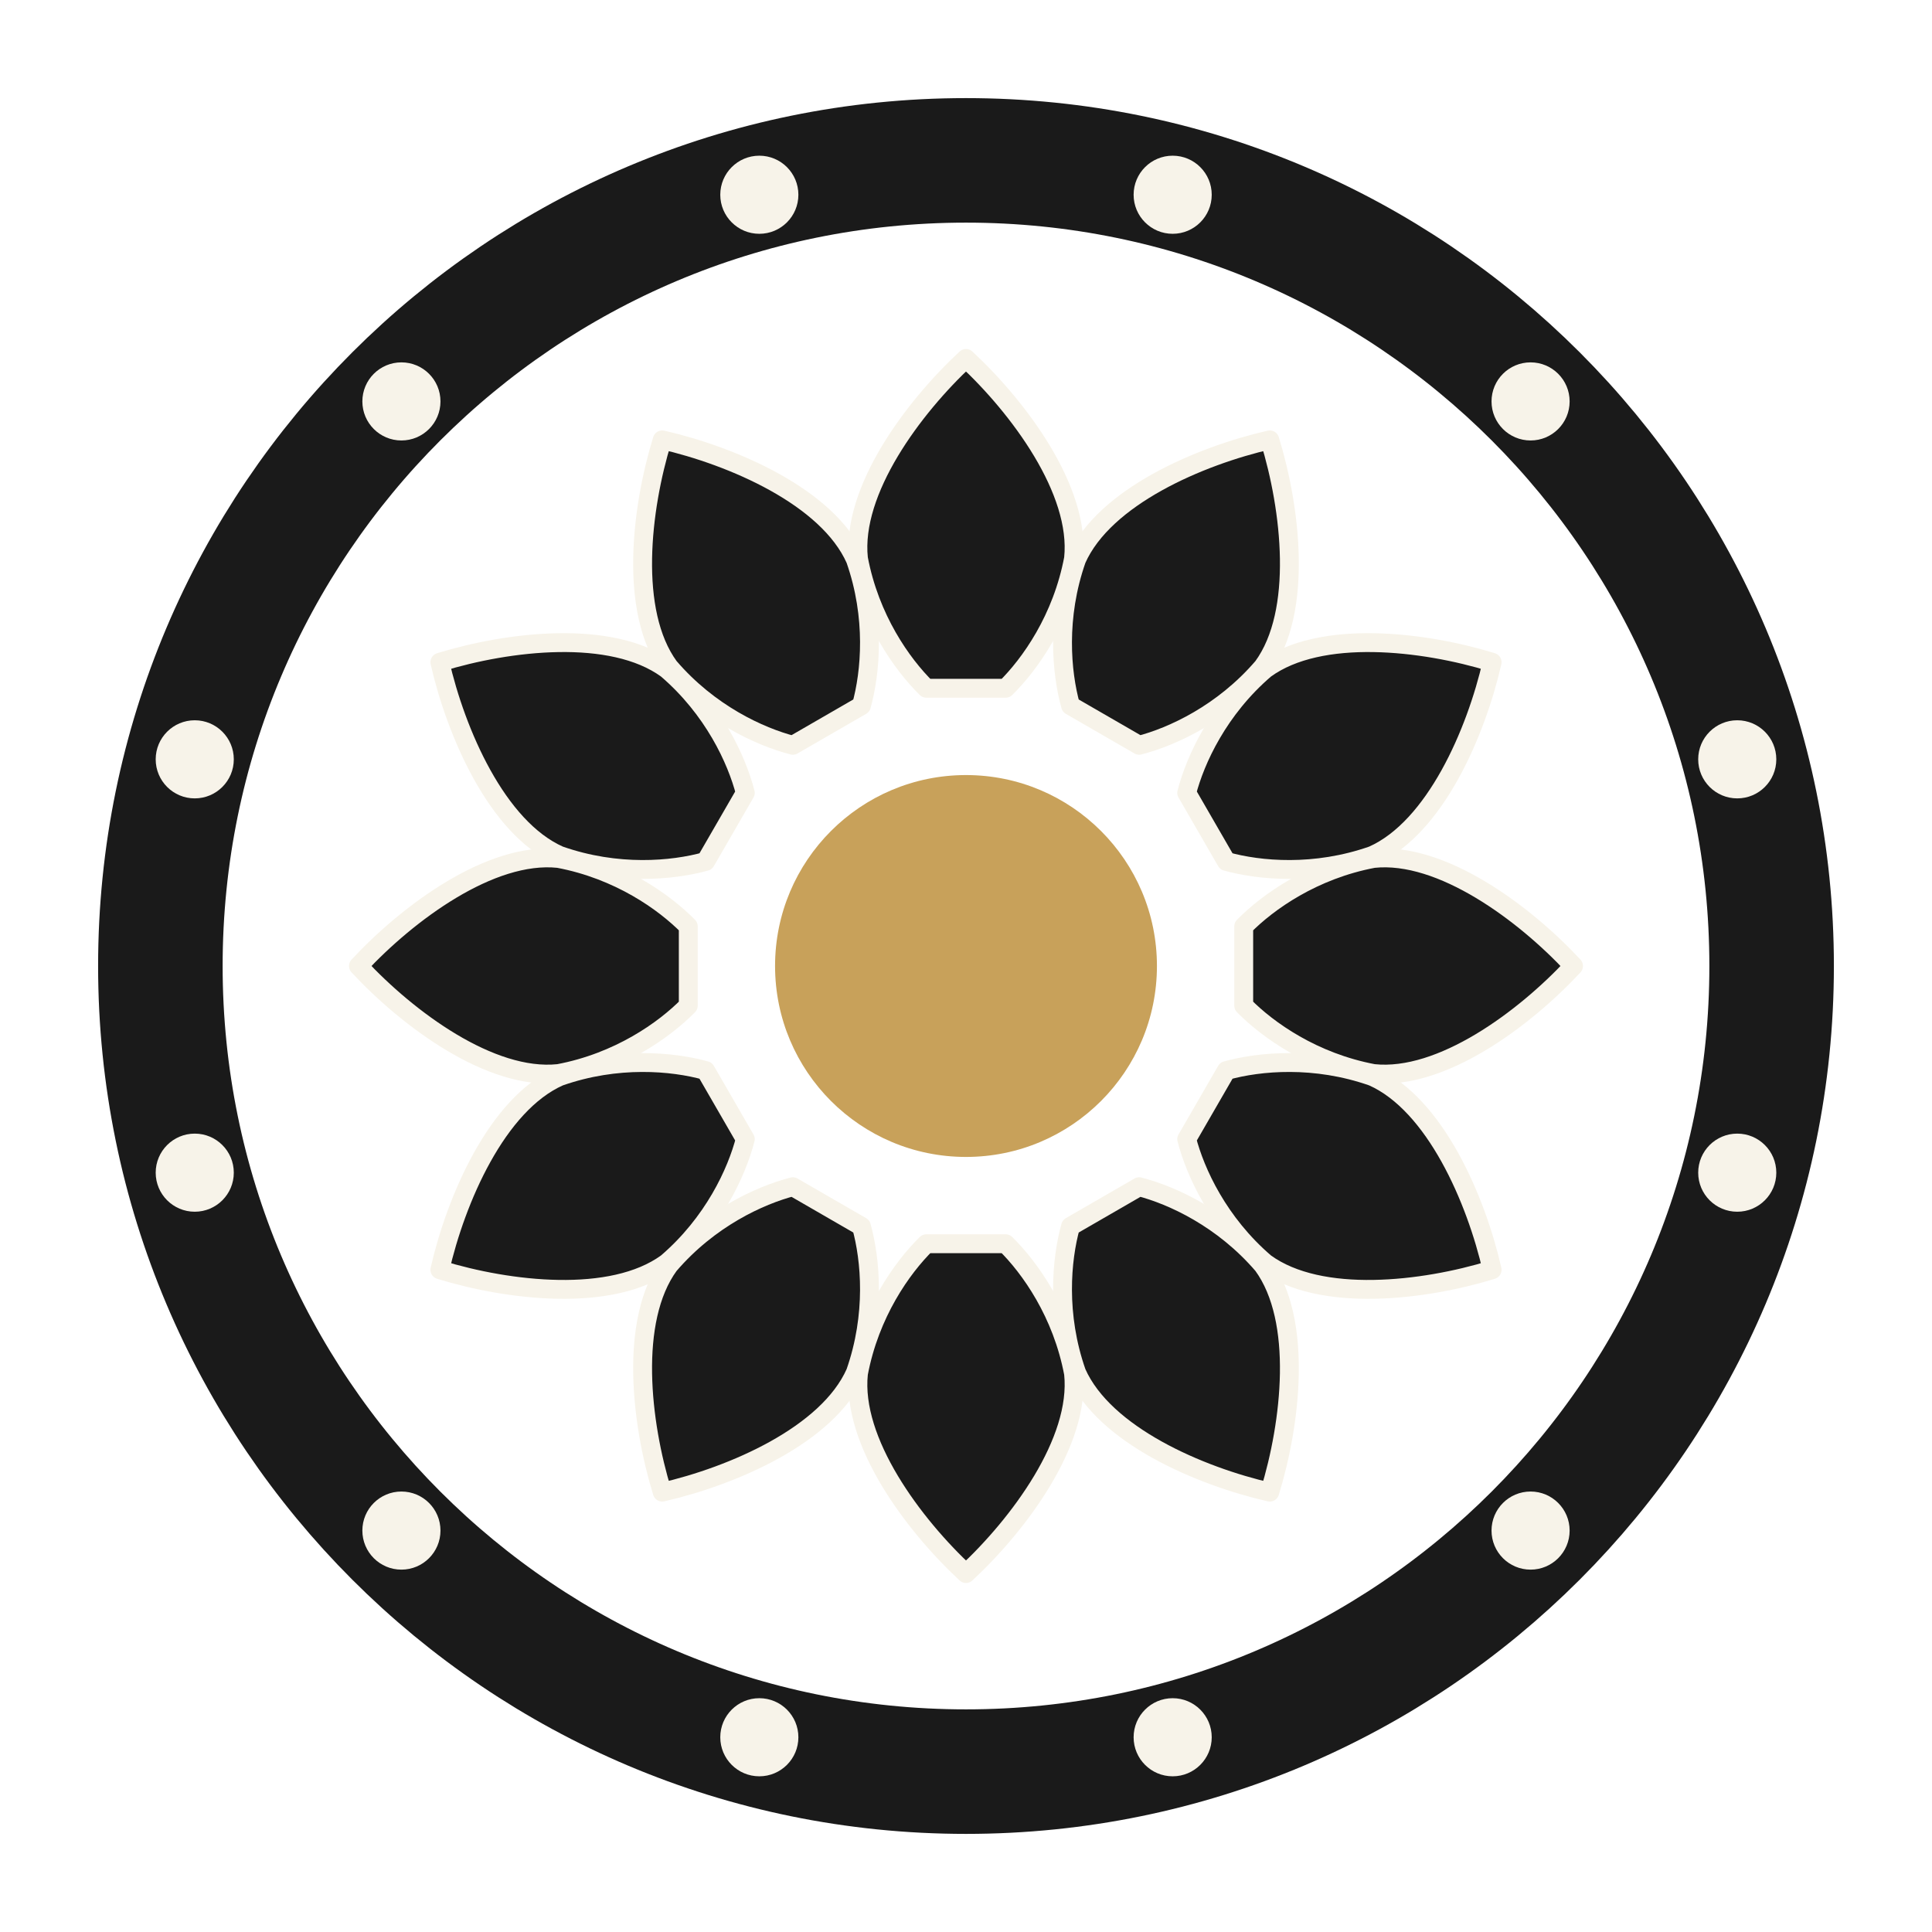
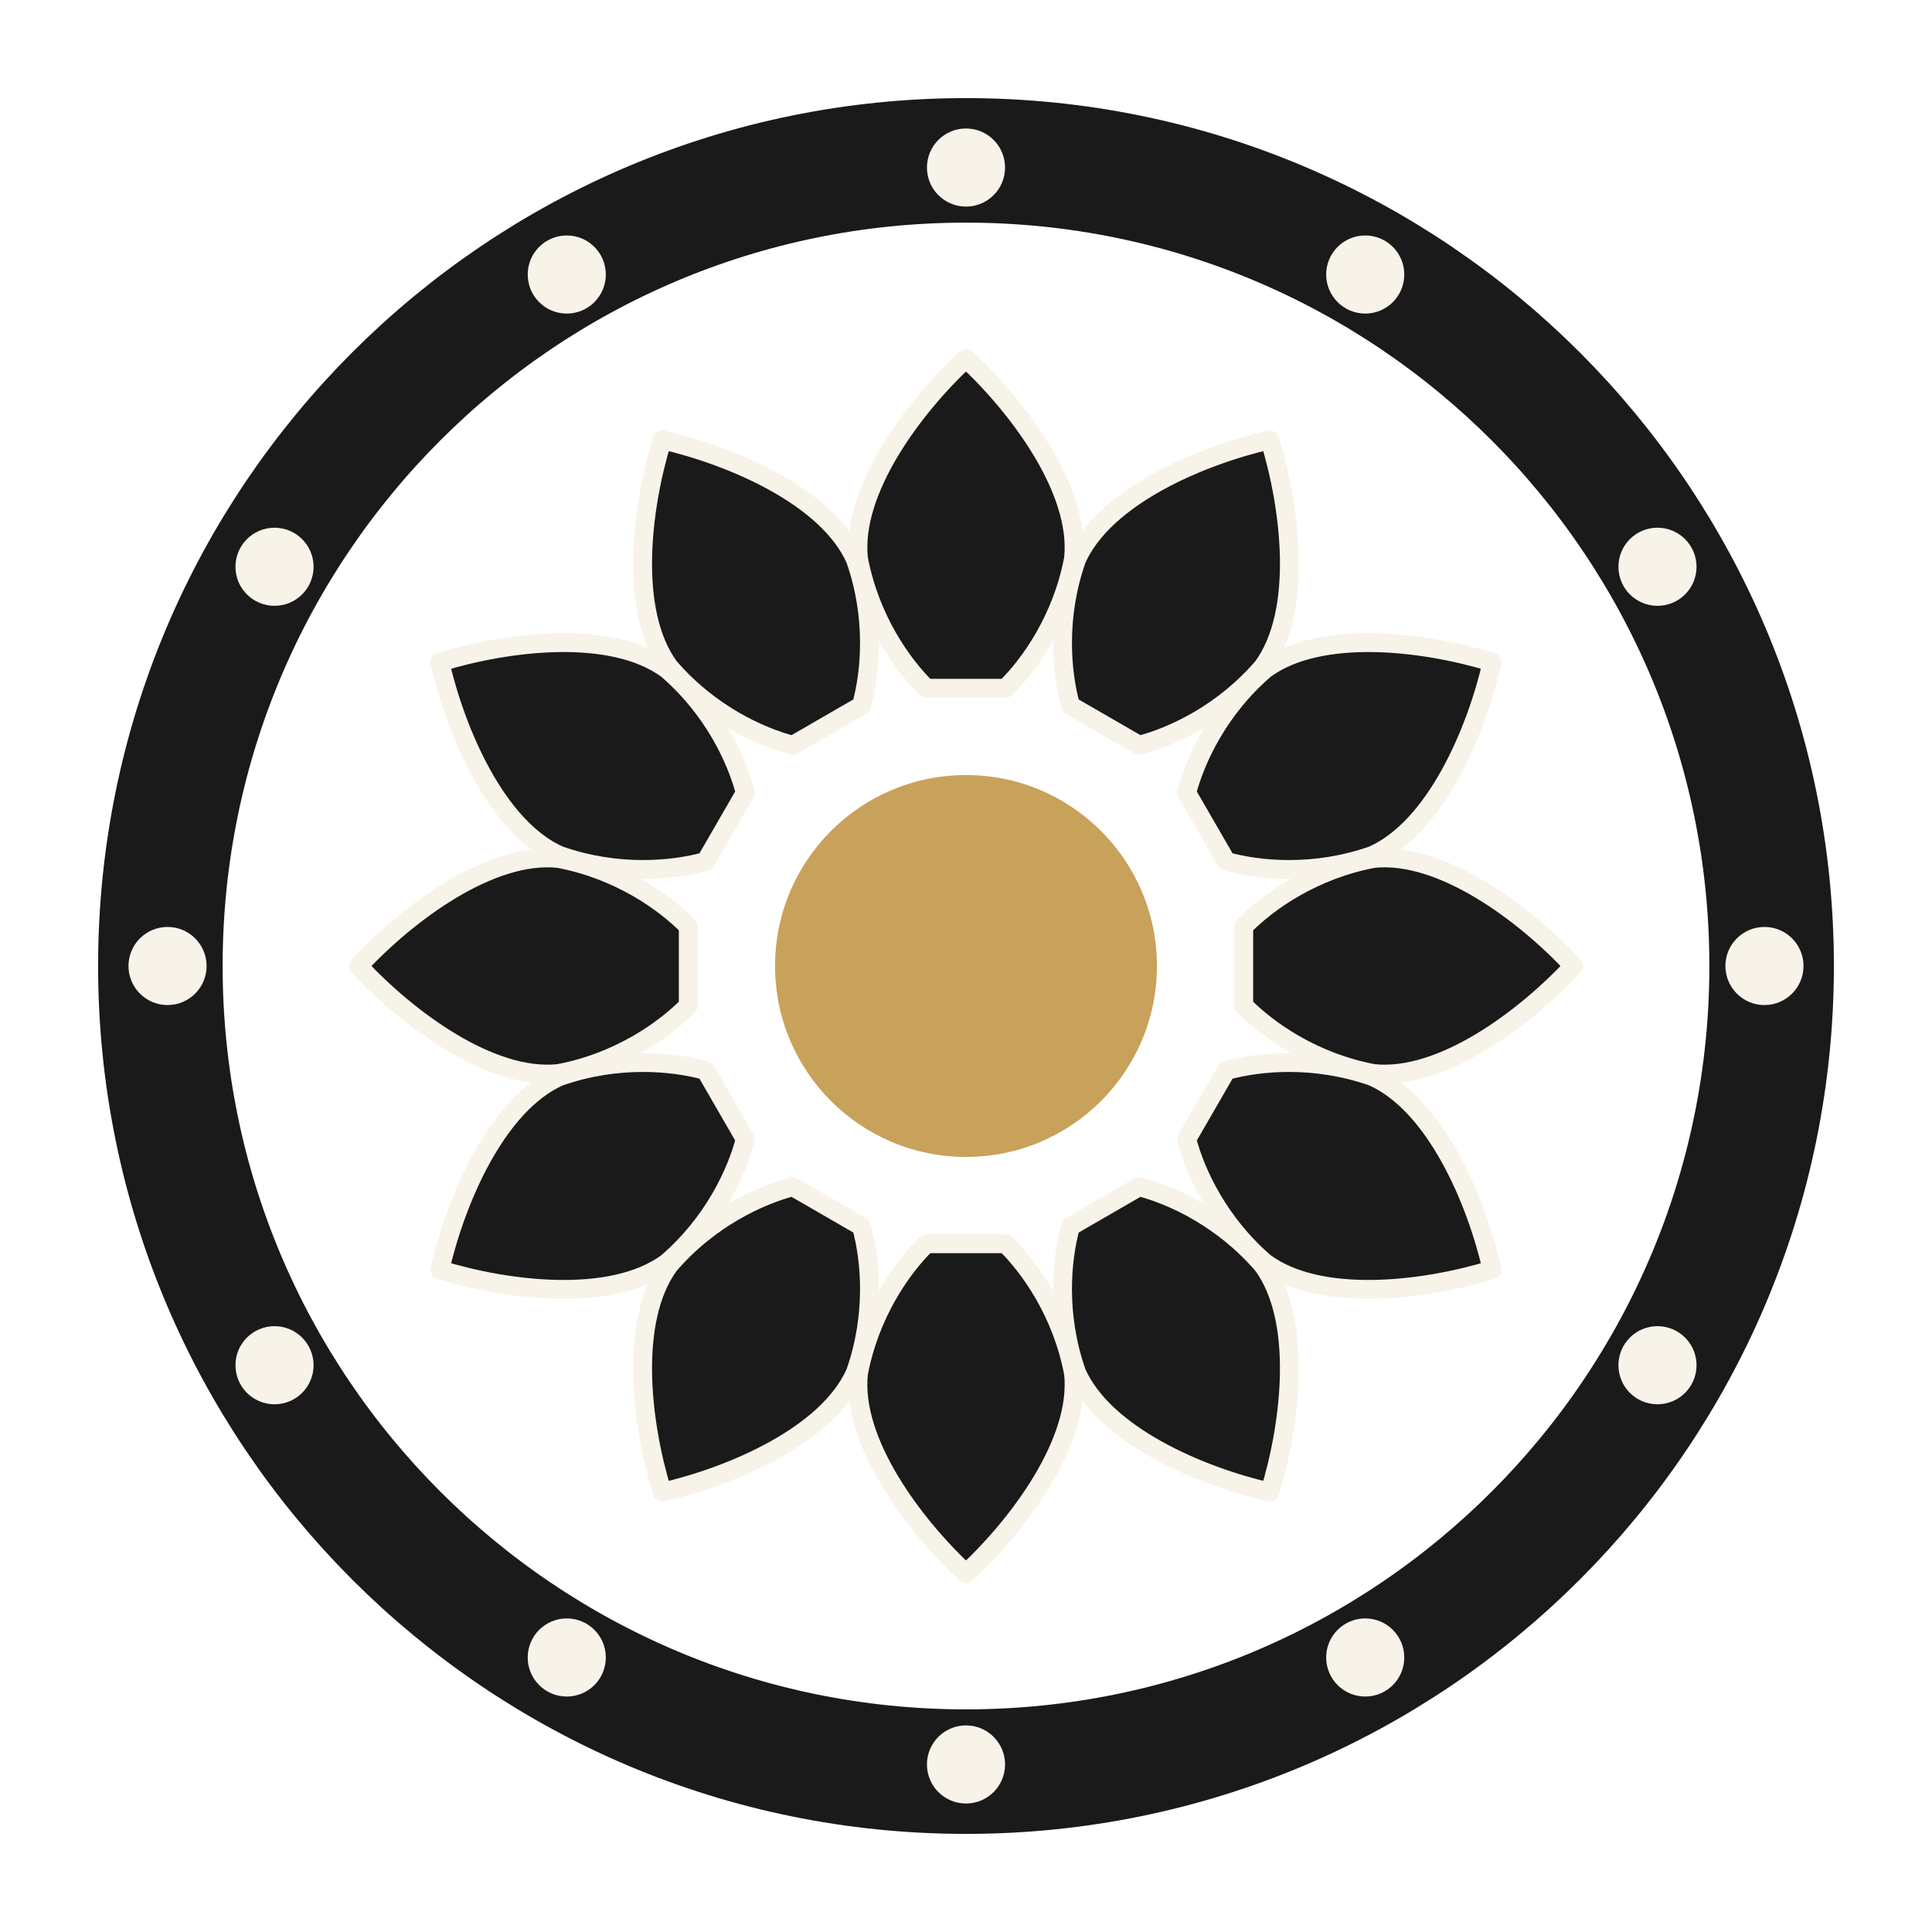
<svg xmlns="http://www.w3.org/2000/svg" viewBox="0 0 512 512">
  <circle cx="256" cy="256" r="213.5" fill="none" stroke="#1A1A1A" stroke-width="33" />
-   <circle cx="310.77" cy="51.61" r="10.35" fill="#F7F3E9" />
-   <circle cx="405.62" cy="106.38" r="10.35" fill="#F7F3E9" />
-   <circle cx="460.39" cy="201.23" r="10.35" fill="#F7F3E9" />
-   <circle cx="460.39" cy="310.77" r="10.35" fill="#F7F3E9" />
-   <circle cx="405.62" cy="405.62" r="10.35" fill="#F7F3E9" />
-   <circle cx="310.77" cy="460.39" r="10.35" fill="#F7F3E9" />
-   <circle cx="201.23" cy="460.39" r="10.35" fill="#F7F3E9" />
-   <circle cx="106.38" cy="405.62" r="10.35" fill="#F7F3E9" />
-   <circle cx="51.61" cy="310.77" r="10.35" fill="#F7F3E9" />
-   <circle cx="51.61" cy="201.23" r="10.35" fill="#F7F3E9" />
-   <circle cx="106.38" cy="106.38" r="10.35" fill="#F7F3E9" />
-   <circle cx="201.23" cy="51.61" r="10.35" fill="#F7F3E9" />
+   <circle cx="256" cy="44.4" r="10.35" fill="#F7F3E9" />
+   <circle cx="361.8" cy="72.75" r="10.35" fill="#F7F3E9" />
+   <circle cx="439.25" cy="150.2" r="10.35" fill="#F7F3E9" />
+   <circle cx="467.6" cy="256" r="10.35" fill="#F7F3E9" />
+   <circle cx="439.25" cy="361.8" r="10.35" fill="#F7F3E9" />
+   <circle cx="361.8" cy="439.25" r="10.35" fill="#F7F3E9" />
+   <circle cx="256" cy="467.6" r="10.35" fill="#F7F3E9" />
+   <circle cx="150.2" cy="439.25" r="10.35" fill="#F7F3E9" />
+   <circle cx="72.75" cy="361.8" r="10.35" fill="#F7F3E9" />
+   <circle cx="44.4" cy="256" r="10.35" fill="#F7F3E9" />
+   <circle cx="72.75" cy="150.2" r="10.35" fill="#F7F3E9" />
+   <circle cx="150.2" cy="72.75" r="10.35" fill="#F7F3E9" />
  <path d="M 245.5 182.4 C 239 176 230.5 164 227.5 148 C 225.6 130 242 108 256 95 C 270 108 286.4 130 284.5 148 C 281.5 164 273 176 266.5 182.4 Z" fill="#1A1A1A" stroke="#F7F3E9" stroke-width="5" stroke-linejoin="round" />
  <path d="M 283.71 187.01 C 281.28 178.22 279.92 163.58 285.32 148.22 C 292.67 131.68 317.88 120.83 336.5 116.57 C 342.12 134.83 345.33 162.08 334.68 176.72 C 324.08 189.08 310.72 195.22 301.89 197.51 Z" fill="#1A1A1A" stroke="#F7F3E9" stroke-width="5" stroke-linejoin="round" />
  <path d="M 314.49 210.11 C 316.78 201.28 322.92 187.92 335.28 177.32 C 349.92 166.67 377.17 169.88 395.43 175.5 C 391.17 194.12 380.32 219.33 363.78 226.68 C 348.42 232.08 333.78 230.72 324.99 228.29 Z" fill="#1A1A1A" stroke="#F7F3E9" stroke-width="5" stroke-linejoin="round" />
  <path d="M 329.6 245.5 C 336 239 348 230.5 364 227.5 C 382 225.6 404 242 417 256 C 404 270 382 286.4 364 284.5 C 348 281.5 336 273 329.6 266.5 Z" fill="#1A1A1A" stroke="#F7F3E9" stroke-width="5" stroke-linejoin="round" />
  <path d="M 324.99 283.71 C 333.78 281.28 348.42 279.92 363.78 285.32 C 380.32 292.67 391.17 317.88 395.43 336.5 C 377.17 342.12 349.92 345.33 335.28 334.68 C 322.92 324.08 316.78 310.72 314.49 301.89 Z" fill="#1A1A1A" stroke="#F7F3E9" stroke-width="5" stroke-linejoin="round" />
  <path d="M 301.89 314.49 C 310.72 316.78 324.08 322.92 334.68 335.28 C 345.33 349.92 342.12 377.17 336.5 395.43 C 317.88 391.17 292.67 380.32 285.32 363.78 C 279.92 348.42 281.28 333.78 283.71 324.99 Z" fill="#1A1A1A" stroke="#F7F3E9" stroke-width="5" stroke-linejoin="round" />
  <path d="M 266.5 329.6 C 273 336 281.5 348 284.5 364 C 286.4 382 270 404 256 417 C 242 404 225.6 382 227.5 364 C 230.5 348 239 336 245.5 329.6 Z" fill="#1A1A1A" stroke="#F7F3E9" stroke-width="5" stroke-linejoin="round" />
  <path d="M 228.29 324.99 C 230.72 333.78 232.08 348.42 226.68 363.78 C 219.33 380.32 194.12 391.17 175.5 395.43 C 169.88 377.17 166.67 349.92 177.32 335.28 C 187.92 322.92 201.28 316.78 210.11 314.49 Z" fill="#1A1A1A" stroke="#F7F3E9" stroke-width="5" stroke-linejoin="round" />
  <path d="M 197.51 301.89 C 195.22 310.72 189.08 324.08 176.72 334.68 C 162.08 345.33 134.83 342.12 116.57 336.5 C 120.83 317.88 131.68 292.67 148.22 285.32 C 163.58 279.92 178.22 281.28 187.01 283.71 Z" fill="#1A1A1A" stroke="#F7F3E9" stroke-width="5" stroke-linejoin="round" />
  <path d="M 182.4 266.5 C 176 273 164 281.5 148 284.5 C 130 286.4 108 270 95 256 C 108 242 130 225.6 148 227.5 C 164 230.5 176 239 182.4 245.5 Z" fill="#1A1A1A" stroke="#F7F3E9" stroke-width="5" stroke-linejoin="round" />
  <path d="M 187.01 228.29 C 178.22 230.72 163.58 232.08 148.22 226.68 C 131.68 219.33 120.83 194.12 116.57 175.5 C 134.83 169.88 162.08 166.67 176.72 177.32 C 189.08 187.92 195.22 201.28 197.51 210.11 Z" fill="#1A1A1A" stroke="#F7F3E9" stroke-width="5" stroke-linejoin="round" />
  <path d="M 210.11 197.51 C 201.28 195.22 187.92 189.08 177.32 176.72 C 166.67 162.08 169.88 134.83 175.5 116.57 C 194.12 120.83 219.33 131.68 226.68 148.22 C 232.08 163.58 230.72 178.22 228.29 187.01 Z" fill="#1A1A1A" stroke="#F7F3E9" stroke-width="5" stroke-linejoin="round" />
  <circle cx="256" cy="256" r="50.6" fill="#C8A15A" />
</svg>
